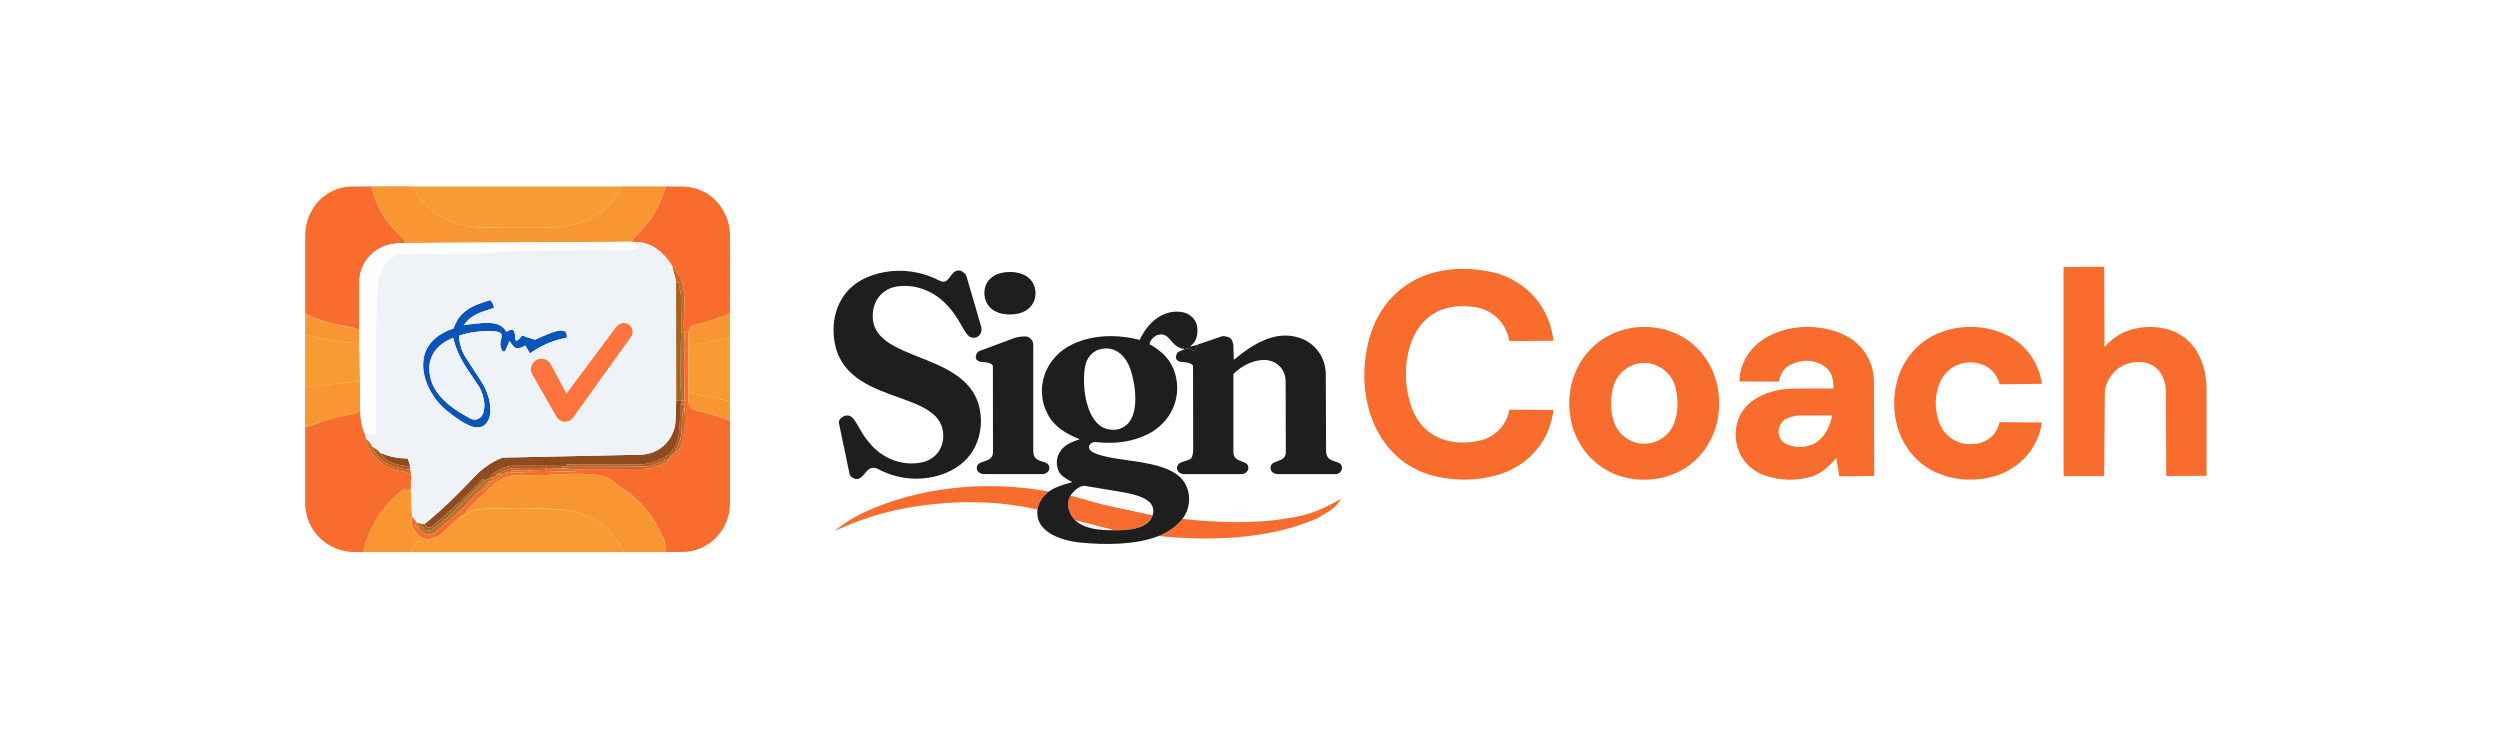
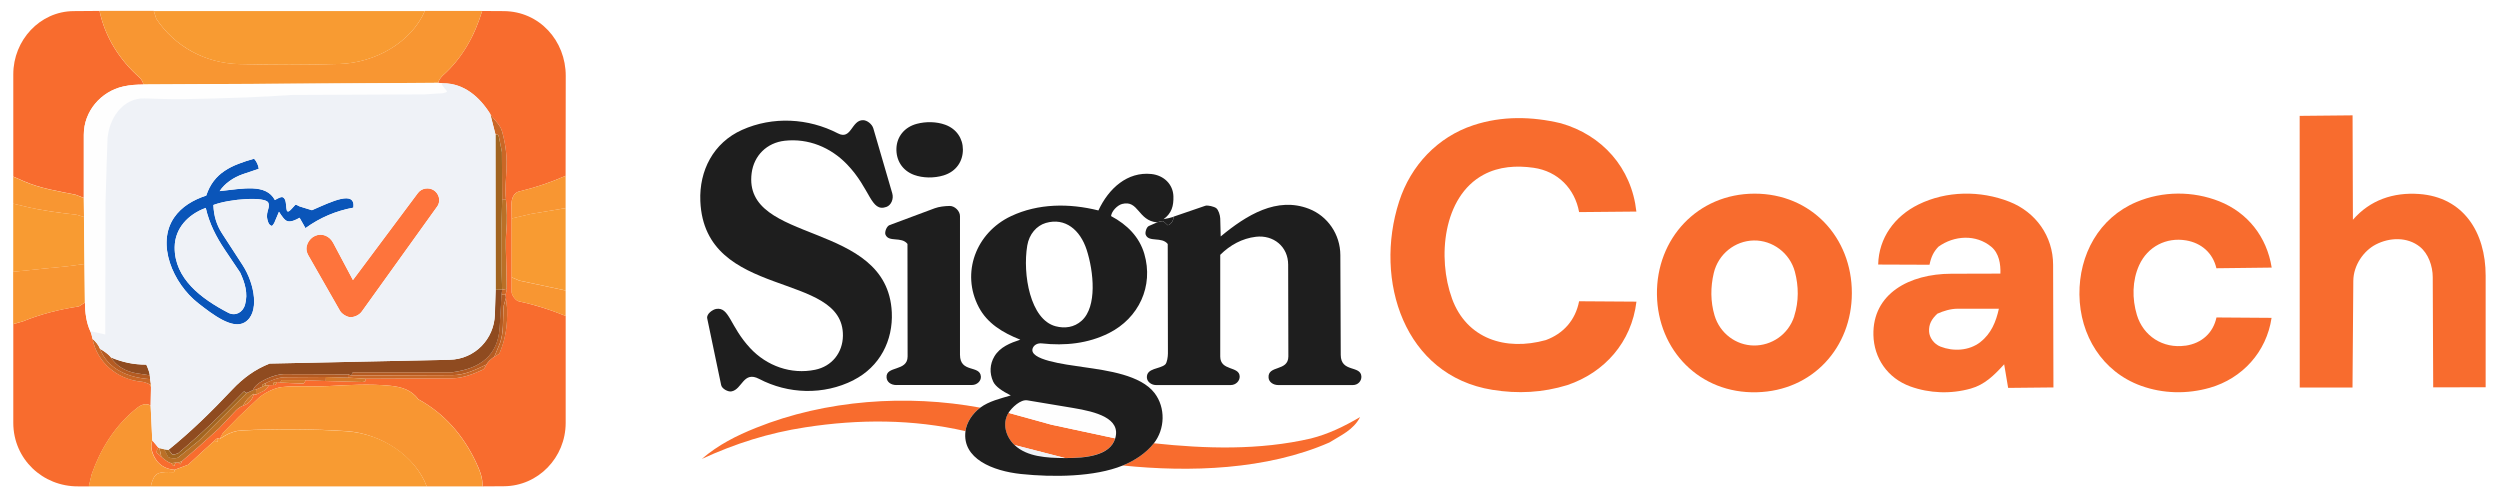
- <svg xmlns="http://www.w3.org/2000/svg" id="Layer_1" version="1.1" viewBox="0 0 491.52 145.2">
+ <svg xmlns="http://www.w3.org/2000/svg" id="Layer_1" version="1.1" viewBox="58 35 378 75">
  <defs>
    <style>
      .st0 {
        fill: #a26420;
      }

      .st1 {
        fill: #8f4b20;
      }

      .st2 {
        fill: #b45b22;
      }

      .st3 {
        fill: #1e1e1e;
      }

      .st4 {
        fill: #0a55b9;
      }

      .st5 {
        fill: #f89632;
      }

      .st6 {
        fill: #fe743c;
      }

      .st7 {
        fill: #ca6726;
      }

      .st8 {
        fill: #fefefe;
      }

      .st9 {
        fill: #f86c2e;
      }

      .st10 {
        fill: #ba7027;
      }

      .st11 {
        fill: #f89b32;
      }

      .st12 {
        fill: #d6792a;
      }

      .st13 {
        fill: #eff2f7;
      }
    </style>
  </defs>
  <g>
    <g>
      <path class="st9" d="M206.2,96.64c-1.14.87-2.05,2.18-2.22,3.55-7.94-1.82-16.08-1.84-24.22-.58-5.53.85-10.53,2.43-15.65,4.78,2.52-2.15,5.22-3.51,8.22-4.71,10.56-4.24,22.81-5.08,33.88-3.04Z" />
      <path class="st9" d="M227.75,105.38c1.79-.72,3.52-1.85,4.71-3.36,7.85.84,15.95,1.08,23.74-.72,2.67-.68,4.94-1.78,7.45-3.24-1.03,1.98-2.93,2.76-4.64,3.84-9.48,4.15-21.11,4.53-31.26,3.48Z" />
    </g>
    <path class="st9" d="M226.61,101.28c-.78,2.64-4.5,2.98-7.59,2.97l-7.62-1.96c-1.33-1.25-1.92-3.26-.93-4.87l6.48,1.79,9.65,2.07Z" />
    <path class="st8" d="M226.61,101.28l-9.65-2.07-6.48-1.79c.5-.8,1.82-2.07,2.85-1.9l6.9,1.15c3.5.58,7.29,1.57,6.39,4.61Z" />
    <path class="st13" d="M219.02,104.25c-2.77-.01-5.74-.19-7.62-1.96l7.62,1.96Z" />
    <path class="st3" d="M235.41,67.77c.11.5-.43,1.26-.85,1.28-.37-.3-.58-.62-.8-.61-.19.01-.65.1-.82.18-2.89-.25-2.78-3.44-5.28-2.78-.7.19-1.57,1.05-1.67,1.83,2.48,1.32,4.28,3.17,5.03,5.71,1.43,4.88-.83,9.73-5.38,12-3.13,1.56-6.58,1.93-10.14,1.54-.59-.06-1.15.21-1.35.72-.67,1.76,4.7,2.44,7.7,2.87,3.63.52,8.63,1.2,10.71,3.91,1.71,2.23,1.59,5.47-.1,7.61-1.19,1.51-2.92,2.63-4.71,3.36-4.26,1.73-10.51,1.79-15.37,1.28-4.27-.45-8.93-2.32-8.4-6.47.17-1.37,1.08-2.68,2.22-3.55,1.31-.99,3.09-1.4,4.63-1.86-1.24-.63-2.3-1.31-2.66-2.09-.6-1.31-.49-2.67.17-3.79.85-1.45,2.44-2.06,3.93-2.55-2.7-1.07-5-2.48-6.28-4.92-2.72-5.17-.43-11.26,4.88-13.76,4.11-1.94,8.81-1.96,13.21-.86,1.55-3.34,4.39-5.89,8.01-5.51,1.87.2,3.28,1.54,3.33,3.38.04,1.43-.24,2.54-1.49,3.45.59-.1,1.12-.23,1.49-.35ZM221.55,83.49c2.36-2.12,1.82-7.43.75-10.73-.98-3-3.24-4.9-6.17-4.05-1.4.41-2.52,1.69-2.81,3.42-.72,4.32.44,11.19,4.29,12.2,1.37.36,2.8.19,3.94-.84ZM210.48,97.43c-.99,1.6-.4,3.62.93,4.87,1.88,1.77,4.85,1.94,7.62,1.96,3.09.01,6.8-.32,7.59-2.97.9-3.04-2.88-4.03-6.39-4.61l-6.9-1.15c-1.02-.17-2.35,1.1-2.85,1.9Z" />
    <path class="st3" d="M187.06,92.48c-4.55,2.3-9.89,2.11-14.28-.19-2.4-1.26-2.55,1.59-4.18,1.89-.51.1-1.44-.39-1.56-.95l-2.11-10.09c-.14-.68.83-1.34,1.35-1.43,2.01-.34,2.07,2.62,5.14,5.92,2.53,2.72,6.2,4.02,9.82,3.28,2.55-.52,4.17-2.58,4.21-5.13.14-9.93-20.93-5.32-21.56-20.38-.19-4.61,1.98-8.82,6.31-10.76,4.65-2.08,10.01-1.79,14.5.53,2.04,1.06,2.03-2.04,3.81-2,.58.01,1.34.57,1.54,1.25l2.86,9.81c.25.86-.18,1.8-.87,2.05-2.4.88-2.38-2.71-5.98-6.44-2.48-2.57-5.85-3.95-9.4-3.56-2.72.3-4.66,2.24-5.01,4.89-1.41,10.87,20.53,7.04,21.19,21.05.2,4.25-1.79,8.23-5.8,10.26Z" />
    <path class="st3" d="M232.94,68.62c.17-.07.63-.17.82-.18.22-.01.43.3.8.61.42-.02.96-.77.85-1.28l4.84-1.66c.36-.12,1.34.13,1.64.36.34.26.59,1.05.61,1.56l.07,2.72c3.93-3.26,8.51-6.05,13.34-4.18,2.82,1.09,4.74,3.86,4.75,6.99l.06,15.09c.01,2.71,2.99,1.55,3.12,3.24.05.7-.5,1.33-1.28,1.33h-11.3c-.74,0-1.39-.45-1.45-1.08-.19-1.98,2.99-.92,2.99-3.25l-.03-13.87c0-2.74-2.23-4.53-4.88-4.22-2.08.25-3.9,1.25-5.39,2.73v15.37c0,2.24,2.88,1.41,2.94,3.01.03.68-.58,1.31-1.35,1.31h-11.3c-.69,0-1.33-.48-1.38-1.1-.1-1.51,1.99-1.29,2.77-2.01.29-.27.41-1.2.41-1.68l-.03-16.54c-.91-1.15-2.88-.21-3.33-1.4-.13-.34.12-1.17.48-1.32l1.23-.54Z" />
    <path class="st3" d="M193.55,93.22c-.84,0-1.44-.45-1.5-1.12-.17-1.85,3.18-.87,3.18-3.2l-.02-17.02c-.92-1.17-2.84-.19-3.33-1.41-.15-.38.17-1.26.61-1.43l6.84-2.55c.64-.24,1.53-.34,2.27-.35s1.55.75,1.55,1.54v20.96c0,2.81,3.03,1.51,3.16,3.29.05.67-.58,1.28-1.34,1.28h-11.42Z" />
    <path class="st3" d="M200.67,61.52c-1.44.44-3.13.41-4.45-.07-1.83-.67-2.75-2.26-2.68-4.03s1.22-3.21,3.09-3.7c1.36-.36,2.96-.34,4.28.14,1.74.63,2.68,2.11,2.68,3.76,0,1.74-.97,3.3-2.92,3.9Z" />
  </g>
  <g>
    <path class="st9" d="M277.54,80.14c2.22,6.09,8.11,7.97,14.19,6.28,2.64-.97,4.47-2.99,5.03-5.87l8.67.06c-.74,6.15-4.83,10.72-10.46,12.62-3.71,1.14-7.45,1.34-11.33.71-13.3-2.14-17.96-16.52-14.09-28.48,1.76-5.45,5.81-9.74,11.23-11.53,4.34-1.43,8.85-1.33,13.23-.29,6.2,1.77,10.68,6.69,11.41,13.35l-8.66.08c-.64-3.54-3.22-6.18-6.87-6.7-2.61-.37-5.23-.21-7.58,1.05-6.17,3.32-6.99,12.63-4.77,18.71Z" />
    <path class="st9" d="M341.26,85.65c-.14-6.24,5.43-9.25,11.77-9.26l7.43-.02c.05-1.43-.19-3.07-1.38-4.06-2.31-1.92-5.62-1.72-8,0-.72.77-1.08,1.49-1.34,2.72l-7.76-.03c.09-4.06,2.51-7.32,6.09-9.08,4.23-2.08,9.34-2.15,13.75-.42,3.98,1.56,6.6,5.21,6.61,9.52l.05,18.56-6.85.07-.6-3.57c-1.54,1.69-2.95,3.08-5.04,3.67-3,.85-6.25.73-9.15-.32-3.47-1.26-5.5-4.31-5.58-7.77ZM357.44,86.71c1.63-1.27,2.36-3.07,2.79-5.03h-6.26c-1.03,0-2.13.34-3.04.75-.86.8-1.33,1.61-1.25,2.74.06.87.72,1.85,1.73,2.24,1.92.75,4.3.65,6.03-.69Z" />
    <path class="st9" d="M323.62,94.31c-8.64.22-14.97-6.36-15.09-14.76-.12-8.49,6.17-15.26,14.75-15.27s14.73,6.62,14.72,15.03c0,8.22-5.92,14.79-14.38,15ZM329.29,82.79c.71-2.23.67-4.53.1-6.69-.76-2.85-3.39-4.79-6.22-4.74s-5.37,2.04-6.05,4.93c-.5,2.12-.5,4.32.12,6.41.81,2.71,3.25,4.51,5.93,4.54s5.23-1.64,6.13-4.44Z" />
    <g>
      <path class="st9" d="M433.84,93.55l-7.94.02-.07-16.66c0-1.68-.67-3.57-1.95-4.6-1.87-1.5-4.55-1.45-6.7-.32-1.78.94-3.34,3.09-3.36,5.48l-.12,16.13h-7.98s-.01-41.08-.01-41.08l8-.08.05,15.79c2.61-3.01,6.14-4.17,9.99-3.9,6.74.47,10.08,5.81,10.08,12.34v16.89Z" />
      <path class="st9" d="M388.44,87.27c2.5-.36,4.2-1.97,4.69-4.27l8.33.06c-.76,5.16-4.43,9.16-9.33,10.57-3.43.98-7.06.91-10.41-.3-5.86-2.12-9.24-7.63-9.31-13.78-.07-6.04,2.94-11.6,8.61-14,3.97-1.68,8.55-1.69,12.54-.11,4.27,1.7,7.18,5.35,7.92,10.02l-8.36.1c-.54-2.33-2.29-3.82-4.57-4.21-3-.51-5.83.93-7.11,3.75-1.06,2.34-1.08,5.07-.34,7.53.96,3.17,3.93,5.12,7.34,4.63Z" />
    </g>
  </g>
  <g>
    <path class="st9" d="M143.52,61.58c-2.23.99-4.52,1.77-7.01,2.36-.85.2-1.18,1.12-1.17,1.92l.02,2.18v8.89s0,2.21,0,2.21c0,.48.6,1.32,1.11,1.43,2.53.54,4.76,1.27,7.06,2.2v16.19c-.01,5.22-4.15,9.53-9.34,9.56l-3.24.02c.08-1.27-.41-2.46-1-3.7-1.9-4.02-4.78-7.34-8.71-9.48-1.03-1.43-2.57-1.87-4.29-2.04-3.13-.3-6.24-.11-9.41.06-2.37.13-4.57-.11-6.97.15-1.07.12-2.72.95-3.47,1.66l-3.01,2.84-2.37,2.42-.5.91-.3-.07c-.17-.04-.51.36-.71.54l-1.23,1.11-2.52,2.32-2.06.77c-1.13-.09-2.01-.51-2.67-1.34-.69-.95-1.06-2.05-.68-3.1l.9,1.09c-.12.15-.39.66-.23.8l.68.6c.38.34,1.04.89,1.53.96l.13.24c.04.07.27.24.3.16l.17-.48h.45s.28.31.33.21l.21-.45,2.66-2.3,2.92-2.64,2.56-2.7c.3-.31.78-.65,1.12-.75.75-.23,1.47-.95,1.57-1.77.17.07.3.14.35.11l1.19-.58c.26-.13.74-.59.71-.84l.72-.03c.08,0,.32,0,.37-.07l.17-.41.5.12,3.47.14c.13,0,.46-.51.33-.51l3.09.12,5.53.15c.13,0,.47-.07.48-.16v-.34s13.15-.06,13.15-.06c1.56,0,3.34-.72,4.62-1.32.21-.1.43-.58.52-.76.21-.4.79-.95,1.2-1.19l.74-.44c.97-2.26,1.25-4.35,1.18-6.8l-.18-1.66-.06-.47c.06-.18.19-.65.19-.9l-.06-3.4c-.03-1.87-.16-3.48,0-5.31.14-1.62.1-3.27-.06-4.78-.35-3.26.76-5.43-.58-10.28-.3-1.1-1.29-1.83-1.78-2.62-1.6-2.57-3.96-4.65-7.12-4.66l-.79-.09c.11-.37.45-.86.74-1.12,2.94-2.62,4.82-6.05,5.93-9.74l3.26.02c5.41.03,9.39,4.48,9.38,9.8l-.02,15.1Z" />
    <path class="st9" d="M70.84,80.75c.02,1.47.21,3.03.82,4.35.13.28.27.82.33,1.14.68,3.53,3.73,6.15,7.47,6.48.36.03.97.28,1.19.41l.19.37-.05,2.81c-.98-.5-1.69.05-2.52.75-3,2.53-5.1,5.92-6.4,9.65l-.44,1.83h-1.6c-5.38.04-9.81-4.14-9.82-9.59v-14.95s1.43-.4,1.43-.4c2.75-1.12,5.57-1.83,8.49-2.27l.91-.58Z" />
    <path class="st9" d="M73.05,36.66c.83,3.92,2.99,7.39,6.1,10.12.2.18.53.74.53,1-.95,0-1.98.05-3.04.29-3.38.76-5.97,3.74-5.97,7.3v9.55s-1.28-.5-1.28-.5c-2.61-.51-5.34-.95-7.77-2.02l-1.61-.7v-15.48c0-5.12,4-9.5,9.11-9.54l3.94-.03Z" />
    <path class="st5" d="M81.25,36.66l.39,1.19c2.76,4.16,7.39,6.71,12.52,6.84s10.06.14,15.15-.02c5.42-.17,10.88-3.27,12.93-8.02h8.66c-1.11,3.69-2.98,7.13-5.93,9.74-.29.26-.63.76-.74,1.12l-5.46.04-39.09.21c0-.26-.33-.82-.53-1-3.11-2.73-5.27-6.2-6.1-10.12h8.2Z" />
    <path class="st5" d="M130.94,108.54h-8.42c-1.74-4.62-6.96-8-12.11-8.35s-10.55-.36-15.91-.12c-.78.04-1.78.37-2.36.72l-.94.57.5-.91,2.37-2.42,3.01-2.84c.75-.71,2.41-1.54,3.47-1.66,2.39-.26,4.6-.02,6.97-.15,3.16-.17,6.28-.36,9.41-.06,1.72.17,3.27.61,4.29,2.04,3.94,2.14,6.81,5.46,8.71,9.48.58,1.24,1.08,2.42,1,3.7Z" />
    <path class="st11" d="M122.52,108.54h-41.71c.08-.54.36-1.31.72-1.69.41-.45,1.36-.49,1.97-.48l.74.02c.13,0,.14-.27.15-.35l2.06-.77,2.52-2.32,1.23-1.11.6-.03c.14-.01.18-.32.11-.5l.3.07.94-.57c.58-.35,1.58-.69,2.36-.72,5.36-.24,10.53-.25,15.91.12s10.37,3.73,12.11,8.35Z" />
    <path class="st11" d="M122.24,36.66c-2.05,4.75-7.51,7.85-12.93,8.02-5.09.16-10.05.14-15.15.02s-9.75-2.68-12.52-6.84l-.39-1.19h40.99Z" />
    <path class="st11" d="M70.69,67.8l.08,7.13-2.85.37-2.41.23-5.51.57v-10.31s1.68.4,1.68.4c2.49.62,5.27.99,7.8,1.26.29.03.95.3,1.22.34Z" />
    <polygon class="st11" points="143.52 66.47 143.52 78.92 136.51 77.42 135.35 76.92 135.35 68.03 138.26 67.34 143.52 66.47" />
    <path class="st5" d="M80.78,96.31l.25,5.29c-.39,1.06-.02,2.16.68,3.1.67.83,1.55,1.25,2.67,1.34,0,.08-.02.35-.15.35l-.74-.02c-.61-.01-1.55.03-1.97.48-.35.39-.63,1.15-.72,1.69h-9.39s.44-1.83.44-1.83c1.29-3.73,3.4-7.12,6.4-9.65.83-.7,1.54-1.25,2.52-.75Z" />
    <path class="st5" d="M70.77,74.93l.06,5.82-.91.58c-2.92.45-5.74,1.15-8.49,2.27l-1.44.4v-7.91s5.51-.57,5.51-.57l2.41-.23,2.85-.37Z" />
    <path class="st5" d="M70.67,64.93l.03,2.87c-.27-.04-.93-.31-1.22-.34-2.53-.28-5.31-.65-7.8-1.26l-1.68-.4v-4.08s1.61.7,1.61.7c2.43,1.07,5.16,1.51,7.77,2.02l1.28.5Z" />
    <path class="st5" d="M143.52,61.58v4.89s-5.25.88-5.25.88l-2.91.69-.02-2.18c0-.8.32-1.72,1.17-1.92,2.49-.59,4.78-1.36,7.01-2.36Z" />
    <path class="st5" d="M143.52,78.92v3.85c-2.3-.93-4.52-1.67-7.06-2.2-.52-.11-1.11-.95-1.11-1.43v-2.21s1.16.5,1.16.5l7.01,1.5Z" />
    <path class="st2" d="M134.43,79.56l.06.47-.33,1.19c-.19,2.04.1,4.14-.71,6l-.71,1.71c-.41.24-.99.79-1.2,1.19-1.58.75-3.24,1.59-5.15,1.6l-15.29.06.23-.49h15.06c4.2-.56,6.9-2.51,7.15-6.82l.28-4.92.6.02Z" />
    <path class="st10" d="M96.72,93.9l-.02.76s-.17-.04-.35-.11c-.57.3-1.29,1.09-1.57,1.77-.34.1-.82.44-1.12.75l-2.56,2.7-2.92,2.64-2.66,2.3-.54.24h-.45s-.6.08-.6.08c-.49-.07-1.15-.62-1.53-.96l-.29-1.32.72.18.58,1.11c.19.28,1.26.35,1.56.11l3.15-2.55,7.19-7.18.97-.44.46-.09Z" />
    <path class="st10" d="M134.49,65.18c.16,1.5.2,3.15.06,4.78-.16,1.83-.03,3.45,0,5.31l.06,3.4-.69.12-.12-3.45v-5.72s.13-4.43.13-4.43l.56-.02Z" />
    <path class="st7" d="M131.55,90.12c-.09.18-.31.66-.52.76-1.27.6-3.06,1.31-4.62,1.32l-13.14.06-2.65-.16v-.5s.49.18.49.18l15.29-.06c1.91,0,3.57-.85,5.15-1.6Z" />
    <path class="st7" d="M134.49,65.18l-.56.02-.04-7.22-.43-2.16c-.03-.17-.09-.4-.18-.43l-.36-.07-.78-3.05c.49.79,1.48,1.52,1.78,2.62,1.34,4.85.23,7.02.58,10.28Z" />
    <path class="st7" d="M107.29,92l-.03.61-3.09-.12h-3.61s-.19.38-.19.38l-.5-.12-.47.11c-.08.02-.09.32-.07.37l-.72.03-.53.02.09-.36c.74-.36,1.92-.88,2.87-.88l6.25-.04Z" />
    <path class="st7" d="M132.75,88.93l.71-1.71c.82-1.86.52-3.96.71-6l.33-1.19.18,1.66c.07,2.44-.21,4.54-1.18,6.8l-.74.44Z" />
    <path class="st12" d="M110.62,92.1l2.65.16v.34c-.02.09-.36.16-.49.16l-5.53-.15.03-.61,3.34.1Z" />
    <path class="st12" d="M104.16,92.48c.13,0-.2.52-.33.51l-3.47-.14.19-.38h3.61Z" />
    <path class="st12" d="M98.6,93.25c.03.25-.45.71-.71.84l-1.19.58.02-.76.93-.43.43-.2.53-.02Z" />
    <path class="st12" d="M96.35,94.55c-.11.82-.82,1.55-1.57,1.77.28-.69,1.01-1.47,1.57-1.77Z" />
    <path class="st7" d="M134.62,78.67c0,.24-.13.72-.19.9l-.6-.02.09-.75.69-.12Z" />
    <path class="st5" d="M90.91,101.3c.07.19.03.49-.11.5l-.6.03c.2-.18.54-.58.71-.54Z" />
    <path class="st12" d="M99.86,92.74l-.17.41c-.05.07-.29.06-.37.07-.01-.05,0-.35.07-.37l.47-.11Z" />
    <path class="st12" d="M84.52,104.96l-.17.48c-.03.07-.26-.09-.3-.16l-.13-.24.6-.08Z" />
    <path class="st12" d="M85.51,104.72l-.21.45c-.05.1-.3-.17-.33-.21l.54-.24Z" />
    <path class="st7" d="M73.12,87.75c1.15,3.02,4.27,4.38,7.58,4.57l.14.86-.19-.05c-.22-.13-.82-.38-1.19-.41-3.74-.32-6.79-2.94-7.47-6.48.46.38.94.98,1.13,1.51Z" />
    <path class="st0" d="M95.29,94.43l-7.19,7.18-3.15,2.55c-.29.24-1.37.17-1.56-.11l-.58-1.11.67.09.52.64c.14.17.71-.04.96-.15,3.42-2.87,6.53-5.86,9.65-9.06.07-.07.27-.29.32-.25l.35.23Z" />
    <path class="st2" d="M74.79,89.06c.81,1.31,2.18,2.08,3.79,2.37l2.08.32.04.57c-3.31-.19-6.43-1.55-7.58-4.57.55.3,1.36.87,1.67,1.32Z" />
    <path class="st2" d="M110.62,91.6v.5s-3.33-.1-3.33-.1l-6.25.04c-.95,0-2.13.53-2.87.88l-.43.2c-.07.04-.13.28-.09.35l-.93.43-.46.09c.37-1.25,3.37-2.42,4.6-2.42l9.76.03Z" />
    <path class="st10" d="M98.16,92.92l-.09.36-.43.2c-.04-.07.02-.31.09-.35l.43-.2Z" />
    <g>
      <path class="st8" d="M124.23,47.52l.79.09c-.07.03-.27.16-.22.22l.35.45.42.53c.12.16-.53.31-.76.33l-2.68.16-20.12.09-3.36.21-3.6.17-5.45.17c-2.41.07-4.77.12-7.14.05l-2.62-.08c-3.25-.1-5.49,3.07-5.6,6.44l-.16,5-.13,4.62-.04,19.63-2.25-.5c-.61-1.31-.81-2.88-.82-4.35l-.06-5.82-.08-7.13-.03-2.87v-9.55c0-3.56,2.59-6.54,5.97-7.3,1.06-.24,2.09-.29,3.04-.29l39.09-.21,5.46-.04Z" />
      <path class="st12" d="M82.1,102.75l.29,1.32-.68-.6c-.16-.14.11-.65.23-.8l.16.07Z" />
      <polygon class="st5" points="80.83 93.49 80.64 93.13 80.84 93.18 80.83 93.49" />
      <path class="st6" d="M104.58,73.53c-.66-1.15.09-2.45,1.06-2.87,1.04-.45,2.18,0,2.74,1.07l2.98,5.61,9.81-13.14c.58-.77,1.62-.89,2.34-.48.8.45,1.22,1.62.6,2.49l-11.4,15.88c-.39.55-1.12.87-1.72.87-.49,0-1.29-.45-1.59-.97l-4.83-8.46Z" />
      <path class="st4" d="M100.18,67.03l-.7,1.66c-.05.12-.23.37-.32.44-.12.1-.46-.2-.53-.35-.72-1.66.32-2.22-.06-3.13-.4-.96-5.73-.62-8.3.34.06,1.65.49,3.04,1.31,4.3l3.11,4.79c1.86,2.86,2.61,7.31.3,8.67-1.84,1.08-4.76-1.14-7.02-2.91-3.84-3-6.35-8.99-3.65-12.94,1.15-1.68,2.9-2.68,4.87-3.34,1.15-3.47,3.78-4.58,7.23-5.57.38.4.66,1.01.71,1.53l-2.37.8c-1.47.5-2.79,1.42-3.54,2.57,3.54-.37,7-1.17,8.35,1.35.43-.24.96-.56,1.24-.4.88.5,0,3.17,1.32,1.7l.51-.56c.11-.12.53.18.68.23l1.85.57c3.02-1.33,6.59-3.08,6.27-.39-2.66.5-5.02,1.49-7.25,3.1l-.89-1.57c-.57.34-1.27.65-1.79.53-.45-.1-.85-.7-1.32-1.43ZM95.05,81.06c.48-1.71-.04-3.32-.73-4.83l-2.32-3.45c-1.32-1.97-2.35-3.97-2.89-6.34-2.67.98-4.67,3.08-4.7,5.94-.05,4.76,4.05,7.81,8.12,9.92,1.04.54,2.19-.03,2.52-1.23Z" />
      <path class="st1" d="M133.93,78.79l-.09.75-.28,4.92c-.25,4.31-2.95,6.26-7.15,6.82h-15.06s-.23.49-.23.49l-.5-.18-9.76-.03c-1.22,0-4.23,1.17-4.6,2.42l-.97.44-.35-.23c-.06-.04-.26.18-.32.25-3.12,3.2-6.23,6.19-9.65,9.06-.25.11-.83.32-.96.15l-.52-.64c3.45-2.78,6.55-5.84,9.62-9.09,1.64-1.74,3.45-3.08,5.67-3.95l27.17-.57c3.93-.08,6.77-3.21,6.88-6.8l.12-3.78.99-.03Z" />
      <path class="st0" d="M133.93,65.19l-.12,4.43v5.72s.12,3.45.12,3.45l-.99.03-.02-23.49.36.07c.09.03.15.25.18.43l.43,2.16.04,7.22Z" />
      <path class="st1" d="M80.66,91.75l-2.08-.32c-1.6-.29-2.98-1.06-3.79-2.37,1.73.71,3.33,1.08,5.33,1.08.22.48.5,1.19.53,1.61Z" />
      <path class="st13" d="M95.05,81.06c-.34,1.19-1.48,1.77-2.52,1.23-4.07-2.11-8.17-5.16-8.12-9.92.03-2.86,2.03-4.96,4.7-5.94.54,2.37,1.57,4.37,2.89,6.34l2.32,3.45c.69,1.51,1.22,3.12.73,4.83Z" />
      <path class="st13" d="M132.13,52.28l.78,3.05.02,23.49-.12,3.78c-.11,3.59-2.96,6.72-6.88,6.8l-27.17.57c-2.21.87-4.03,2.2-5.67,3.95-3.07,3.26-6.17,6.31-9.62,9.09l-.67-.09-.72-.18-.16-.07-.9-1.09-.25-5.29.05-2.81v-.32s-.13-.86-.13-.86l-.04-.57c-.03-.42-.31-1.13-.53-1.61-2,0-3.6-.37-5.33-1.08-.32-.45-1.12-1.01-1.67-1.32-.2-.53-.68-1.13-1.13-1.51-.06-.32-.2-.86-.33-1.14l2.25.5.04-19.63.13-4.62.16-5c.11-3.38,2.35-6.54,5.6-6.44l2.62.08c2.37.07,4.72.02,7.14-.05l5.45-.17,3.6-.17,3.36-.21,20.12-.09,2.68-.16c.22-.01.88-.17.76-.33l-.42-.53-.35-.45c-.05-.06.16-.2.22-.22,3.16.01,5.52,2.09,7.12,4.66ZM100.18,67.03c.47.73.87,1.32,1.32,1.43.52.12,1.22-.19,1.79-.53l.89,1.57c2.24-1.61,4.6-2.6,7.25-3.1.33-2.7-3.24-.94-6.27.39l-1.85-.57c-.15-.05-.58-.35-.68-.23l-.51.56c-1.33,1.47-.44-1.19-1.32-1.7-.27-.16-.81.16-1.24.4-1.34-2.52-4.81-1.72-8.35-1.35.75-1.14,2.08-2.07,3.54-2.57l2.37-.8c-.05-.52-.33-1.13-.71-1.53-3.45.99-6.09,2.1-7.23,5.57-1.97.66-3.71,1.66-4.87,3.34-2.7,3.95-.19,9.93,3.65,12.94,2.26,1.77,5.18,3.99,7.02,2.91,2.31-1.35,1.56-5.81-.3-8.67l-3.11-4.79c-.82-1.26-1.25-2.65-1.31-4.3,2.57-.96,7.89-1.3,8.3-.34.38.91-.66,1.47.06,3.13.06.14.41.45.53.35.09-.08.27-.33.32-.44l.7-1.66ZM104.58,73.53l4.83,8.46c.29.51,1.1.96,1.59.97.61,0,1.33-.32,1.72-.87l11.4-15.88c.62-.87.21-2.04-.6-2.49-.73-.41-1.77-.29-2.34.48l-9.81,13.14-2.98-5.61c-.56-1.06-1.7-1.52-2.74-1.07-.97.42-1.72,1.72-1.06,2.87Z" />
    </g>
  </g>
</svg>
